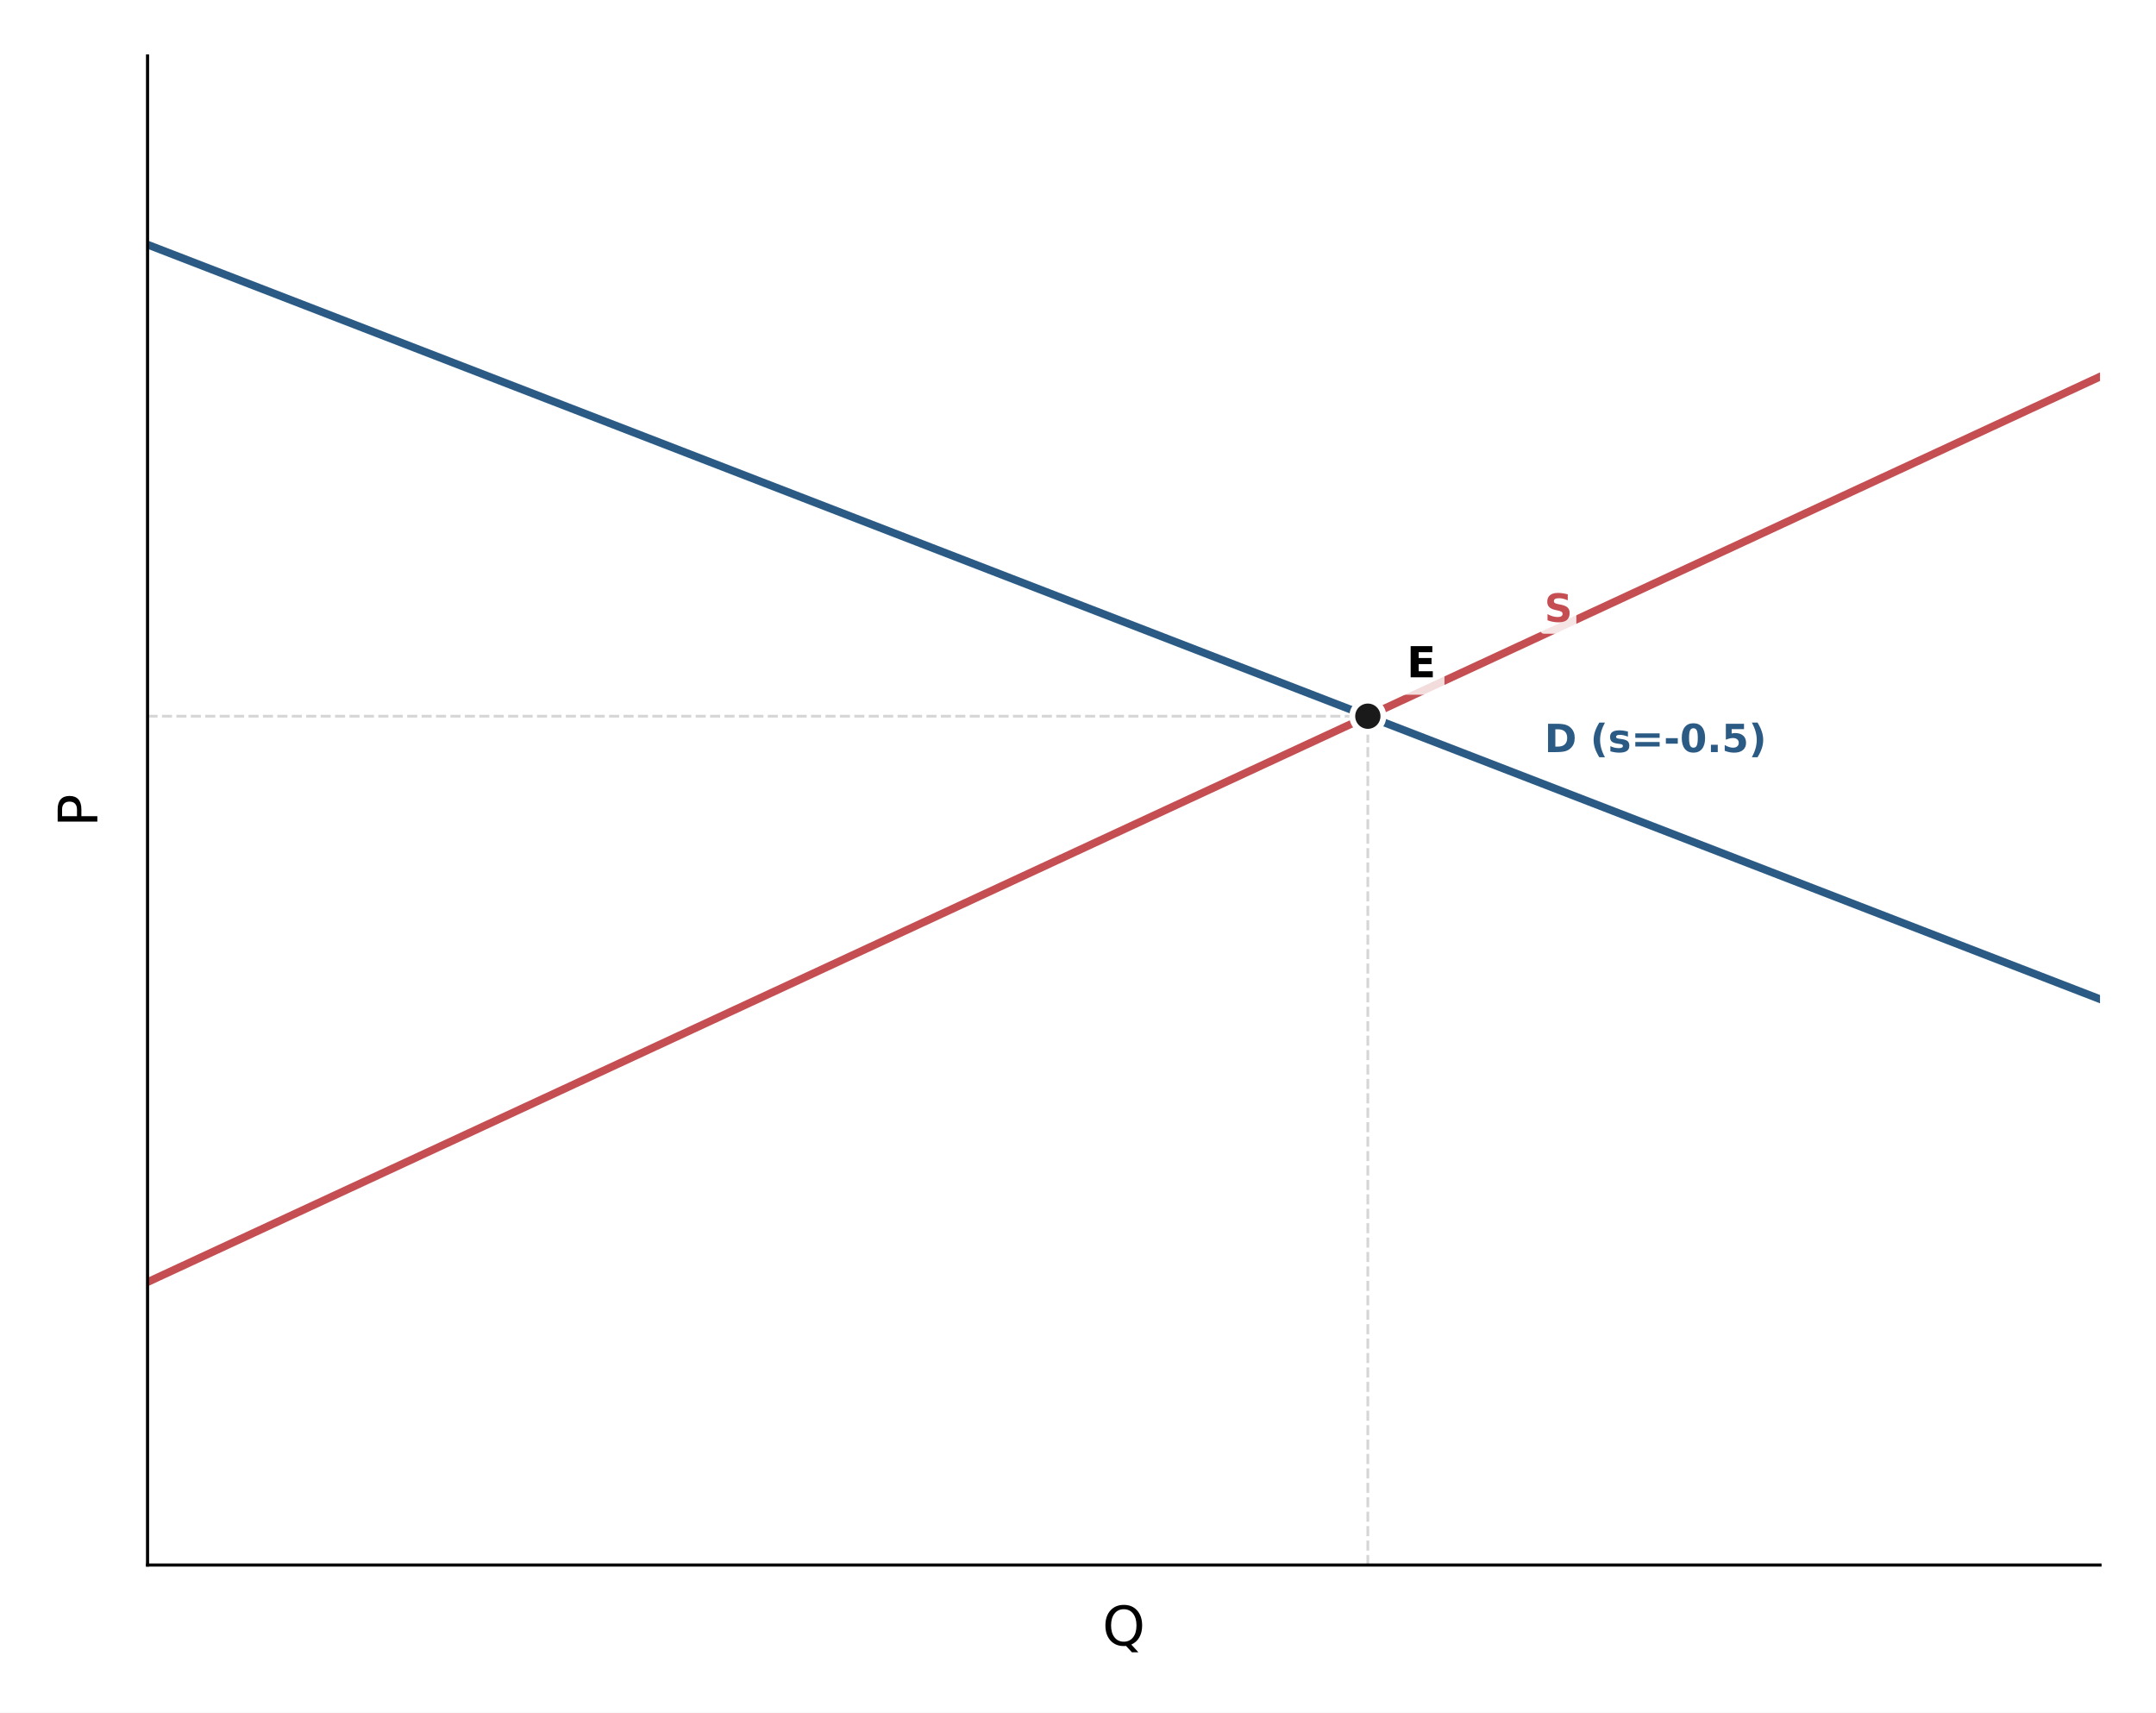
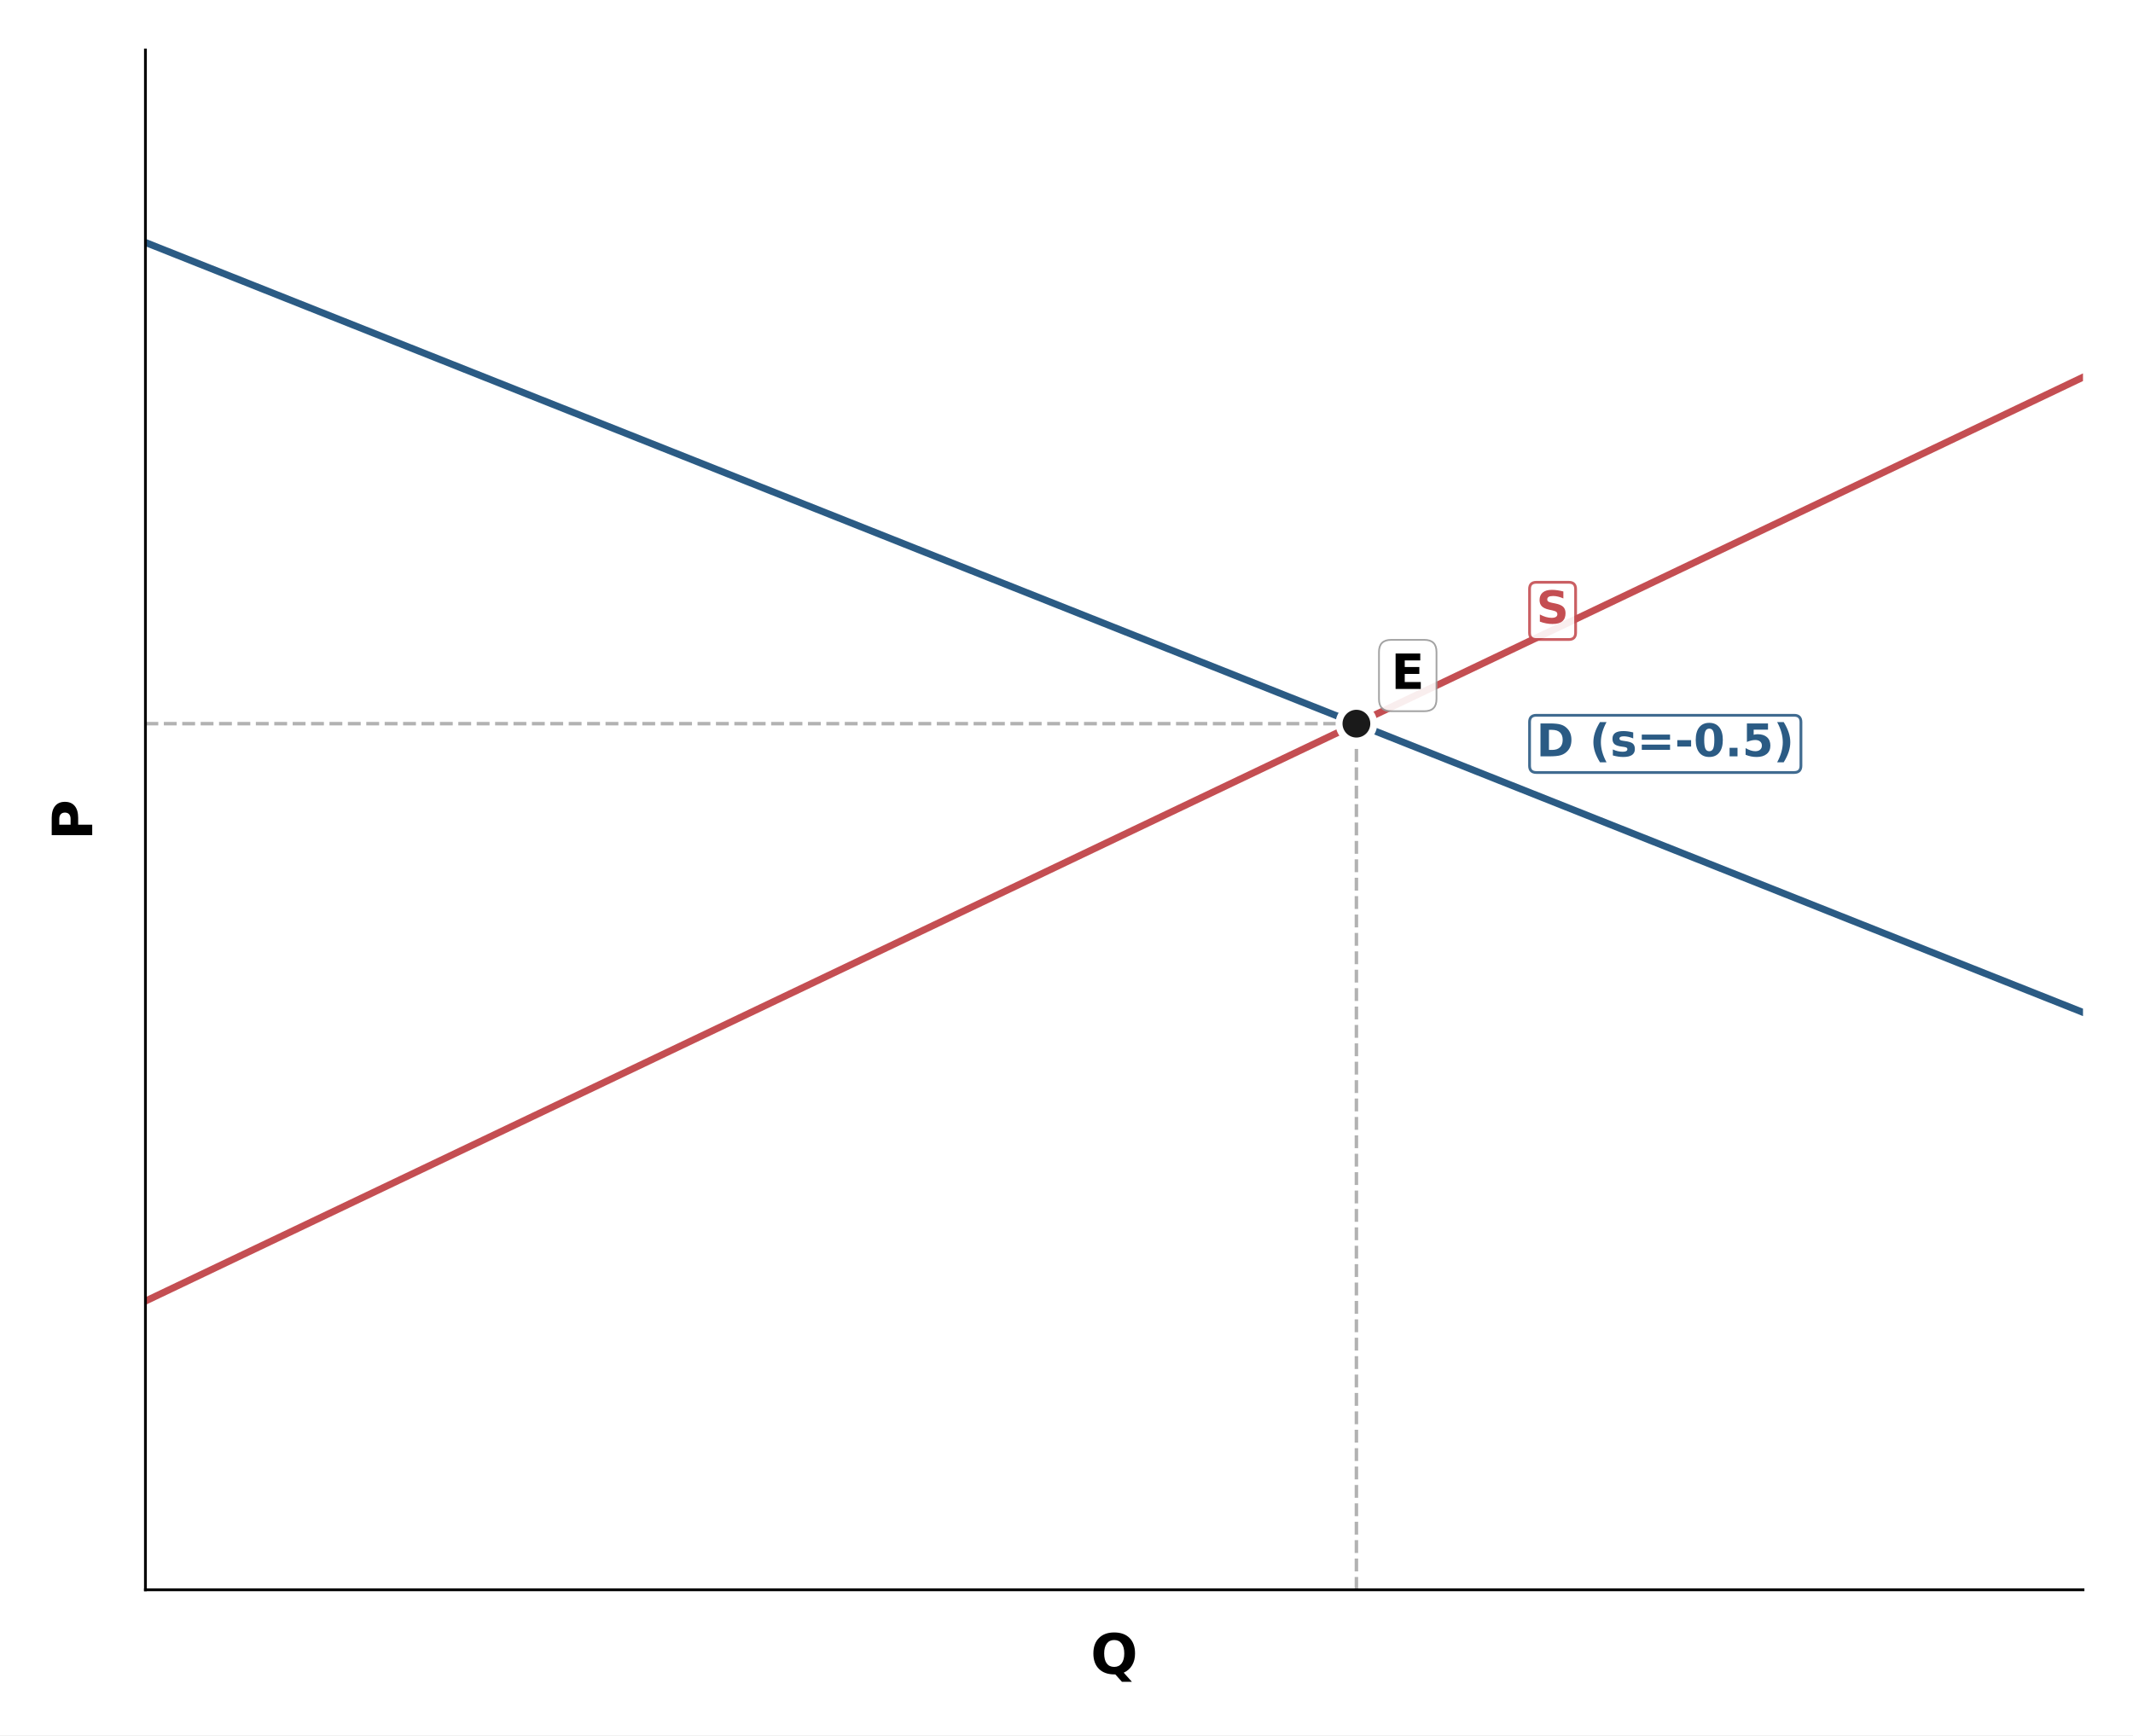
- <svg xmlns="http://www.w3.org/2000/svg" xmlns:xlink="http://www.w3.org/1999/xlink" width="554.549pt" height="440.429pt" viewBox="0 0 554.549 440.429" version="1.1">
+ <svg xmlns="http://www.w3.org/2000/svg" xmlns:xlink="http://www.w3.org/1999/xlink" width="614.285pt" height="499.805pt" viewBox="0 0 614.285 499.805" version="1.1">
  <defs>
    <style type="text/css">*{stroke-linejoin: round; stroke-linecap: butt}</style>
  </defs>
  <g id="figure_1">
    <g id="patch_1">
-       <path d="M 0 440.429  L 554.549 440.429  L 554.549 0  L 0 0  z " style="fill: #ffffff" />
+       <path d="M 0 499.805  L 614.285 499.805  L 614.285 0  L 0 0  z " style="fill: #ffffff" />
    </g>
    <g id="axes_1">
      <g id="patch_2">
-         <path d="M 37.949 402.48  L 540.149 402.48  L 540.149 14.4  L 37.949 14.4  z " style="fill: #ffffff" />
+         <path d="M 41.885 457.92  L 599.885 457.92  L 599.885 14.4  L 41.885 14.4  z " style="fill: #ffffff" />
      </g>
      <g id="line2d_1">
-         <path d="M 351.824 402.48  L 351.824 184.185  " clip-path="url(#p6407f90c0f)" style="fill: none; stroke-dasharray: 2.59,1.12; stroke-dashoffset: 0; stroke: #999999; stroke-opacity: 0.4; stroke-width: 0.7" />
+         <path d="M 390.635 457.92  L 390.635 208.44  " clip-path="url(#p6f0a6f9eb3)" style="fill: none; stroke-dasharray: 3.7,1.6; stroke-dashoffset: 0; stroke: #666666; stroke-opacity: 0.5" />
      </g>
      <g id="line2d_2">
-         <path d="M 37.949 184.185  L 351.824 184.185  " clip-path="url(#p6407f90c0f)" style="fill: none; stroke-dasharray: 2.59,1.12; stroke-dashoffset: 0; stroke: #999999; stroke-opacity: 0.4; stroke-width: 0.7" />
+         <path d="M 41.885 208.44  L 390.635 208.44  " clip-path="url(#p6f0a6f9eb3)" style="fill: none; stroke-dasharray: 3.7,1.6; stroke-dashoffset: 0; stroke: #666666; stroke-opacity: 0.5" />
      </g>
      <g id="matplotlib.axis_1">
        <g id="xtick_1" />
        <g id="xtick_2" />
        <g id="xtick_3" />
        <g id="xtick_4" />
        <g id="xtick_5" />
        <g id="xtick_6" />
        <g id="xtick_7" />
        <g id="xtick_8" />
        <g id="xtick_9" />
        <g id="text_1">
-           <g transform="translate(283.5391 423.1178) scale(0.14 -0.14)">
+           <g transform="translate(314.0838 482.0775) scale(0.16 -0.16)">
            <defs>
-               <path id="DejaVuSans-51" d="M 2522 4238  Q 1834 4238 1429 3725  Q 1025 3213 1025 2328  Q 1025 1447 1429 934  Q 1834 422 2522 422  Q 3209 422 3611 934  Q 4013 1447 4013 2328  Q 4013 3213 3611 3725  Q 3209 4238 2522 4238  z M 3406 84  L 4238 -825  L 3475 -825  L 2784 -78  Q 2681 -84 2626 -87  Q 2572 -91 2522 -91  Q 1538 -91 948 567  Q 359 1225 359 2328  Q 359 3434 948 4092  Q 1538 4750 2522 4750  Q 3503 4750 4090 4092  Q 4678 3434 4678 2328  Q 4678 1516 4351 937  Q 4025 359 3406 84  z " transform="scale(0.015625)" />
+               <path id="DejaVuSans-Bold-51" d="M 2847 -84  L 2753 -84  Q 1600 -84 959 553  Q 319 1191 319 2328  Q 319 3463 958 4106  Q 1597 4750 2719 4750  Q 3853 4750 4486 4112  Q 5119 3475 5119 2328  Q 5119 1541 4783 972  Q 4447 403 3816 116  L 4756 -934  L 3609 -934  L 2847 -84  z M 2719 3878  Q 2169 3878 1866 3472  Q 1563 3066 1563 2328  Q 1563 1578 1859 1179  Q 2156 781 2719 781  Q 3272 781 3575 1187  Q 3878 1594 3878 2328  Q 3878 3066 3575 3472  Q 3272 3878 2719 3878  z " transform="scale(0.015625)" />
            </defs>
-             <use xlink:href="#DejaVuSans-51" />
+             <use xlink:href="#DejaVuSans-Bold-51" />
          </g>
        </g>
      </g>
      <g id="matplotlib.axis_2">
        <g id="ytick_1" />
        <g id="ytick_2" />
        <g id="ytick_3" />
        <g id="ytick_4" />
        <g id="ytick_5" />
        <g id="ytick_6" />
        <g id="ytick_7" />
        <g id="ytick_8" />
        <g id="ytick_9" />
        <g id="text_2">
-           <g transform="translate(25.03781 212.6608) rotate(-90) scale(0.14 -0.14)">
+           <g transform="translate(26.5575 242.0238) rotate(-90) scale(0.16 -0.16)">
            <defs>
-               <path id="DejaVuSans-50" d="M 1259 4147  L 1259 2394  L 2053 2394  Q 2494 2394 2734 2622  Q 2975 2850 2975 3272  Q 2975 3691 2734 3919  Q 2494 4147 2053 4147  L 1259 4147  z M 628 4666  L 2053 4666  Q 2838 4666 3239 4311  Q 3641 3956 3641 3272  Q 3641 2581 3239 2228  Q 2838 1875 2053 1875  L 1259 1875  L 1259 0  L 628 0  L 628 4666  z " transform="scale(0.015625)" />
+               <path id="DejaVuSans-Bold-50" d="M 588 4666  L 2584 4666  Q 3475 4666 3951 4270  Q 4428 3875 4428 3144  Q 4428 2409 3951 2014  Q 3475 1619 2584 1619  L 1791 1619  L 1791 0  L 588 0  L 588 4666  z M 1791 3794  L 1791 2491  L 2456 2491  Q 2806 2491 2997 2661  Q 3188 2831 3188 3144  Q 3188 3456 2997 3625  Q 2806 3794 2456 3794  L 1791 3794  z " transform="scale(0.015625)" />
            </defs>
-             <use xlink:href="#DejaVuSans-50" />
+             <use xlink:href="#DejaVuSans-Bold-50" />
          </g>
        </g>
      </g>
      <g id="line2d_3">
-         <path d="M 37.949 62.91  L 540.149 256.95  L 540.149 256.95  " clip-path="url(#p6407f90c0f)" style="fill: none; stroke: #2b5b84; stroke-width: 2; stroke-linecap: square" />
+         <path d="M 41.885 69.84  L 599.885 291.6  L 599.885 291.6  " clip-path="url(#p6f0a6f9eb3)" style="fill: none; stroke: #2b5b84; stroke-width: 2; stroke-linecap: square" />
      </g>
      <g id="line2d_4">
-         <path d="M 37.949 329.715  L 540.149 96.867  L 540.149 96.867  " clip-path="url(#p6407f90c0f)" style="fill: none; stroke: #c44e52; stroke-width: 2; stroke-linecap: square" />
+         <path d="M 41.885 374.76  L 599.885 108.648  L 599.885 108.648  " clip-path="url(#p6f0a6f9eb3)" style="fill: none; stroke: #c44e52; stroke-width: 2; stroke-linecap: square" />
      </g>
      <g id="patch_3">
-         <path d="M 37.949 402.48  L 37.949 14.4  " style="fill: none; stroke: #000000; stroke-width: 0.8; stroke-linejoin: miter; stroke-linecap: square" />
+         <path d="M 41.885 457.92  L 41.885 14.4  " style="fill: none; stroke: #000000; stroke-width: 0.8; stroke-linejoin: miter; stroke-linecap: square" />
      </g>
      <g id="patch_4">
-         <path d="M 37.949 402.48  L 540.149 402.48  " style="fill: none; stroke: #000000; stroke-width: 0.8; stroke-linejoin: miter; stroke-linecap: square" />
+         <path d="M 41.885 457.92  L 599.885 457.92  " style="fill: none; stroke: #000000; stroke-width: 0.8; stroke-linejoin: miter; stroke-linecap: square" />
      </g>
      <g id="text_3">
        <g id="patch_5">
-           <path d="M 397.256 196.5  L 454.375 196.5  Q 455.375 196.5 455.375 195.5  L 455.375 185.822  Q 455.375 184.822 454.375 184.822  L 397.256 184.822  Q 396.256 184.822 396.256 185.822  L 396.256 195.5  Q 396.256 196.5 397.256 196.5  z " style="fill: #ffffff; opacity: 0.85" />
+           <path d="M 442.448 222.506  L 516.702 222.506  Q 518.652 222.506 518.652 220.556  L 518.652 207.974  Q 518.652 206.024 516.702 206.024  L 442.448 206.024  Q 440.498 206.024 440.498 207.974  L 440.498 220.556  Q 440.498 222.506 442.448 222.506  z " style="fill: #ffffff; opacity: 0.9; stroke: #2b5b84; stroke-width: 0.8; stroke-linejoin: miter" />
        </g>
-         <g style="fill: #2b5b84" transform="translate(397.2559 193.4206) scale(0.1 -0.1)">
+         <g style="fill: #2b5b84" transform="translate(442.4478 217.8521) scale(0.13 -0.13)">
          <defs>
            <path id="DejaVuSans-Bold-44" d="M 1791 3756  L 1791 909  L 2222 909  Q 2959 909 3348 1275  Q 3738 1641 3738 2338  Q 3738 3031 3350 3393  Q 2963 3756 2222 3756  L 1791 3756  z M 588 4666  L 1856 4666  Q 2919 4666 3439 4514  Q 3959 4363 4331 4000  Q 4659 3684 4818 3271  Q 4978 2859 4978 2338  Q 4978 1809 4818 1395  Q 4659 981 4331 666  Q 3956 303 3431 151  Q 2906 0 1856 0  L 588 0  L 588 4666  z " transform="scale(0.015625)" />
            <path id="DejaVuSans-Bold-20" transform="scale(0.015625)" />
            <path id="DejaVuSans-Bold-28" d="M 2413 -844  L 1484 -844  Q 1006 -72 778 623  Q 550 1319 550 2003  Q 550 2688 779 3389  Q 1009 4091 1484 4856  L 2413 4856  Q 2013 4116 1813 3408  Q 1613 2700 1613 2009  Q 1613 1319 1811 609  Q 2009 -100 2413 -844  z " transform="scale(0.015625)" />
            <path id="DejaVuSans-Bold-73" d="M 3272 3391  L 3272 2541  Q 2913 2691 2578 2766  Q 2244 2841 1947 2841  Q 1628 2841 1473 2761  Q 1319 2681 1319 2516  Q 1319 2381 1436 2309  Q 1553 2238 1856 2203  L 2053 2175  Q 2913 2066 3209 1816  Q 3506 1566 3506 1031  Q 3506 472 3093 190  Q 2681 -91 1863 -91  Q 1516 -91 1145 -36  Q 775 19 384 128  L 384 978  Q 719 816 1070 734  Q 1422 653 1784 653  Q 2113 653 2278 743  Q 2444 834 2444 1013  Q 2444 1163 2330 1236  Q 2216 1309 1875 1350  L 1678 1375  Q 931 1469 631 1722  Q 331 1975 331 2491  Q 331 3047 712 3315  Q 1094 3584 1881 3584  Q 2191 3584 2531 3537  Q 2872 3491 3272 3391  z " transform="scale(0.015625)" />
            <path id="DejaVuSans-Bold-3d" d="M 678 3084  L 4684 3084  L 4684 2350  L 678 2350  L 678 3084  z M 678 1663  L 4684 1663  L 4684 922  L 678 922  L 678 1663  z " transform="scale(0.015625)" />
            <path id="DejaVuSans-Bold-2d" d="M 347 2297  L 2309 2297  L 2309 1388  L 347 1388  L 347 2297  z " transform="scale(0.015625)" />
            <path id="DejaVuSans-Bold-30" d="M 2944 2338  Q 2944 3213 2780 3570  Q 2616 3928 2228 3928  Q 1841 3928 1675 3570  Q 1509 3213 1509 2338  Q 1509 1453 1675 1090  Q 1841 728 2228 728  Q 2613 728 2778 1090  Q 2944 1453 2944 2338  z M 4147 2328  Q 4147 1169 3647 539  Q 3147 -91 2228 -91  Q 1306 -91 806 539  Q 306 1169 306 2328  Q 306 3491 806 4120  Q 1306 4750 2228 4750  Q 3147 4750 3647 4120  Q 4147 3491 4147 2328  z " transform="scale(0.015625)" />
            <path id="DejaVuSans-Bold-2e" d="M 653 1209  L 1778 1209  L 1778 0  L 653 0  L 653 1209  z " transform="scale(0.015625)" />
            <path id="DejaVuSans-Bold-35" d="M 678 4666  L 3669 4666  L 3669 3781  L 1638 3781  L 1638 3059  Q 1775 3097 1914 3117  Q 2053 3138 2203 3138  Q 3056 3138 3531 2711  Q 4006 2284 4006 1522  Q 4006 766 3489 337  Q 2972 -91 2053 -91  Q 1656 -91 1267 -14  Q 878 63 494 219  L 494 1166  Q 875 947 1217 837  Q 1559 728 1863 728  Q 2300 728 2551 942  Q 2803 1156 2803 1522  Q 2803 1891 2551 2103  Q 2300 2316 1863 2316  Q 1603 2316 1309 2248  Q 1016 2181 678 2041  L 678 4666  z " transform="scale(0.015625)" />
            <path id="DejaVuSans-Bold-29" d="M 513 -844  Q 913 -100 1113 609  Q 1313 1319 1313 2009  Q 1313 2700 1113 3408  Q 913 4116 513 4856  L 1441 4856  Q 1916 4091 2145 3389  Q 2375 2688 2375 2003  Q 2375 1319 2147 623  Q 1919 -72 1441 -844  L 513 -844  z " transform="scale(0.015625)" />
          </defs>
          <use xlink:href="#DejaVuSans-Bold-44" />
          <use xlink:href="#DejaVuSans-Bold-20" x="83.008" />
          <use xlink:href="#DejaVuSans-Bold-28" x="117.822" />
          <use xlink:href="#DejaVuSans-Bold-73" x="163.525" />
          <use xlink:href="#DejaVuSans-Bold-3d" x="223.047" />
          <use xlink:href="#DejaVuSans-Bold-2d" x="306.836" />
          <use xlink:href="#DejaVuSans-Bold-30" x="348.34" />
          <use xlink:href="#DejaVuSans-Bold-2e" x="417.92" />
          <use xlink:href="#DejaVuSans-Bold-35" x="455.908" />
          <use xlink:href="#DejaVuSans-Bold-29" x="525.488" />
        </g>
      </g>
      <g id="text_4">
        <g id="patch_6">
-           <path d="M 397.256 162.982  L 404.457 162.982  Q 405.457 162.982 405.457 161.982  L 405.457 152.304  Q 405.457 151.304 404.457 151.304  L 397.256 151.304  Q 396.256 151.304 396.256 152.304  L 396.256 161.982  Q 396.256 162.982 397.256 162.982  z " style="fill: #ffffff; opacity: 0.85" />
+           <path d="M 442.448 184.199  L 451.81 184.199  Q 453.76 184.199 453.76 182.249  L 453.76 169.668  Q 453.76 167.718 451.81 167.718  L 442.448 167.718  Q 440.498 167.718 440.498 169.668  L 440.498 182.249  Q 440.498 184.199 442.448 184.199  z " style="fill: #ffffff; opacity: 0.9; stroke: #c44e52; stroke-width: 0.8; stroke-linejoin: miter" />
        </g>
-         <g style="fill: #c44e52" transform="translate(397.2559 159.9023) scale(0.1 -0.1)">
+         <g style="fill: #c44e52" transform="translate(442.4478 179.5455) scale(0.13 -0.13)">
          <defs>
            <path id="DejaVuSans-Bold-53" d="M 3834 4519  L 3834 3531  Q 3450 3703 3084 3790  Q 2719 3878 2394 3878  Q 1963 3878 1756 3759  Q 1550 3641 1550 3391  Q 1550 3203 1689 3098  Q 1828 2994 2194 2919  L 2706 2816  Q 3484 2659 3812 2340  Q 4141 2022 4141 1434  Q 4141 663 3683 286  Q 3225 -91 2284 -91  Q 1841 -91 1394 -6  Q 947 78 500 244  L 500 1259  Q 947 1022 1364 901  Q 1781 781 2169 781  Q 2563 781 2772 912  Q 2981 1044 2981 1288  Q 2981 1506 2839 1625  Q 2697 1744 2272 1838  L 1806 1941  Q 1106 2091 782 2419  Q 459 2747 459 3303  Q 459 4000 909 4375  Q 1359 4750 2203 4750  Q 2588 4750 2994 4692  Q 3400 4634 3834 4519  z " transform="scale(0.015625)" />
          </defs>
          <use xlink:href="#DejaVuSans-Bold-53" />
        </g>
      </g>
      <g id="text_5">
        <g id="patch_7">
-           <path d="M 361.824 178.673  L 369.339 178.673  Q 371.539 178.673 371.539 176.473  L 371.539 165.827  Q 371.539 163.627 369.339 163.627  L 361.824 163.627  Q 359.624 163.627 359.624 165.827  L 359.624 176.473  Q 359.624 178.673 361.824 178.673  z " style="fill: #ffffff; opacity: 0.8" />
+           <path d="M 400.635 204.852  L 410.199 204.852  Q 413.699 204.852 413.699 201.352  L 413.699 187.802  Q 413.699 184.302 410.199 184.302  L 400.635 184.302  Q 397.135 184.302 397.135 187.802  L 397.135 201.352  Q 397.135 204.852 400.635 204.852  z " style="fill: #ffffff; opacity: 0.9; stroke: #999999; stroke-width: 0.5; stroke-linejoin: miter" />
        </g>
-         <g transform="translate(361.8244 174.185) scale(0.11 -0.11)">
+         <g transform="translate(400.635 198.44) scale(0.14 -0.14)">
          <defs>
            <path id="DejaVuSans-Bold-45" d="M 588 4666  L 3834 4666  L 3834 3756  L 1791 3756  L 1791 2888  L 3713 2888  L 3713 1978  L 1791 1978  L 1791 909  L 3903 909  L 3903 0  L 588 0  L 588 4666  z " transform="scale(0.015625)" />
          </defs>
          <use xlink:href="#DejaVuSans-Bold-45" />
        </g>
      </g>
      <g id="line2d_5">
        <defs>
-           <path id="m3534ec12b4" d="M 0 4  C 1.061 4 2.078 3.579 2.828 2.828  C 3.579 2.078 4 1.061 4 0  C 4 -1.061 3.579 -2.078 2.828 -2.828  C 2.078 -3.579 1.061 -4 0 -4  C -1.061 -4 -2.078 -3.579 -2.828 -2.828  C -3.579 -2.078 -4 -1.061 -4 0  C -4 1.061 -3.579 2.078 -2.828 2.828  C -2.078 3.579 -1.061 4 0 4  z " style="stroke: #ffffff; stroke-width: 1.5" />
+           <path id="meda8496192" d="M 0 5  C 1.326 5 2.598 4.473 3.536 3.536  C 4.473 2.598 5 1.326 5 0  C 5 -1.326 4.473 -2.598 3.536 -3.536  C 2.598 -4.473 1.326 -5 0 -5  C -1.326 -5 -2.598 -4.473 -3.536 -3.536  C -4.473 -2.598 -5 -1.326 -5 0  C -5 1.326 -4.473 2.598 -3.536 3.536  C -2.598 4.473 -1.326 5 0 5  z " style="stroke: #ffffff; stroke-width: 2" />
        </defs>
-         <g clip-path="url(#p6407f90c0f)">
-           <use xlink:href="#m3534ec12b4" x="351.824" y="184.185" style="fill: #1a1a1a; stroke: #ffffff; stroke-width: 1.5" />
+         <g clip-path="url(#p6f0a6f9eb3)">
+           <use xlink:href="#meda8496192" x="390.635" y="208.44" style="fill: #1a1a1a; stroke: #ffffff; stroke-width: 2" />
        </g>
      </g>
    </g>
  </g>
  <defs>
-     <clipPath id="p6407f90c0f">
-       <rect x="37.949" y="14.4" width="502.2" height="388.08" />
+     <clipPath id="p6f0a6f9eb3">
+       <rect x="41.885" y="14.4" width="558" height="443.52" />
    </clipPath>
  </defs>
</svg>
